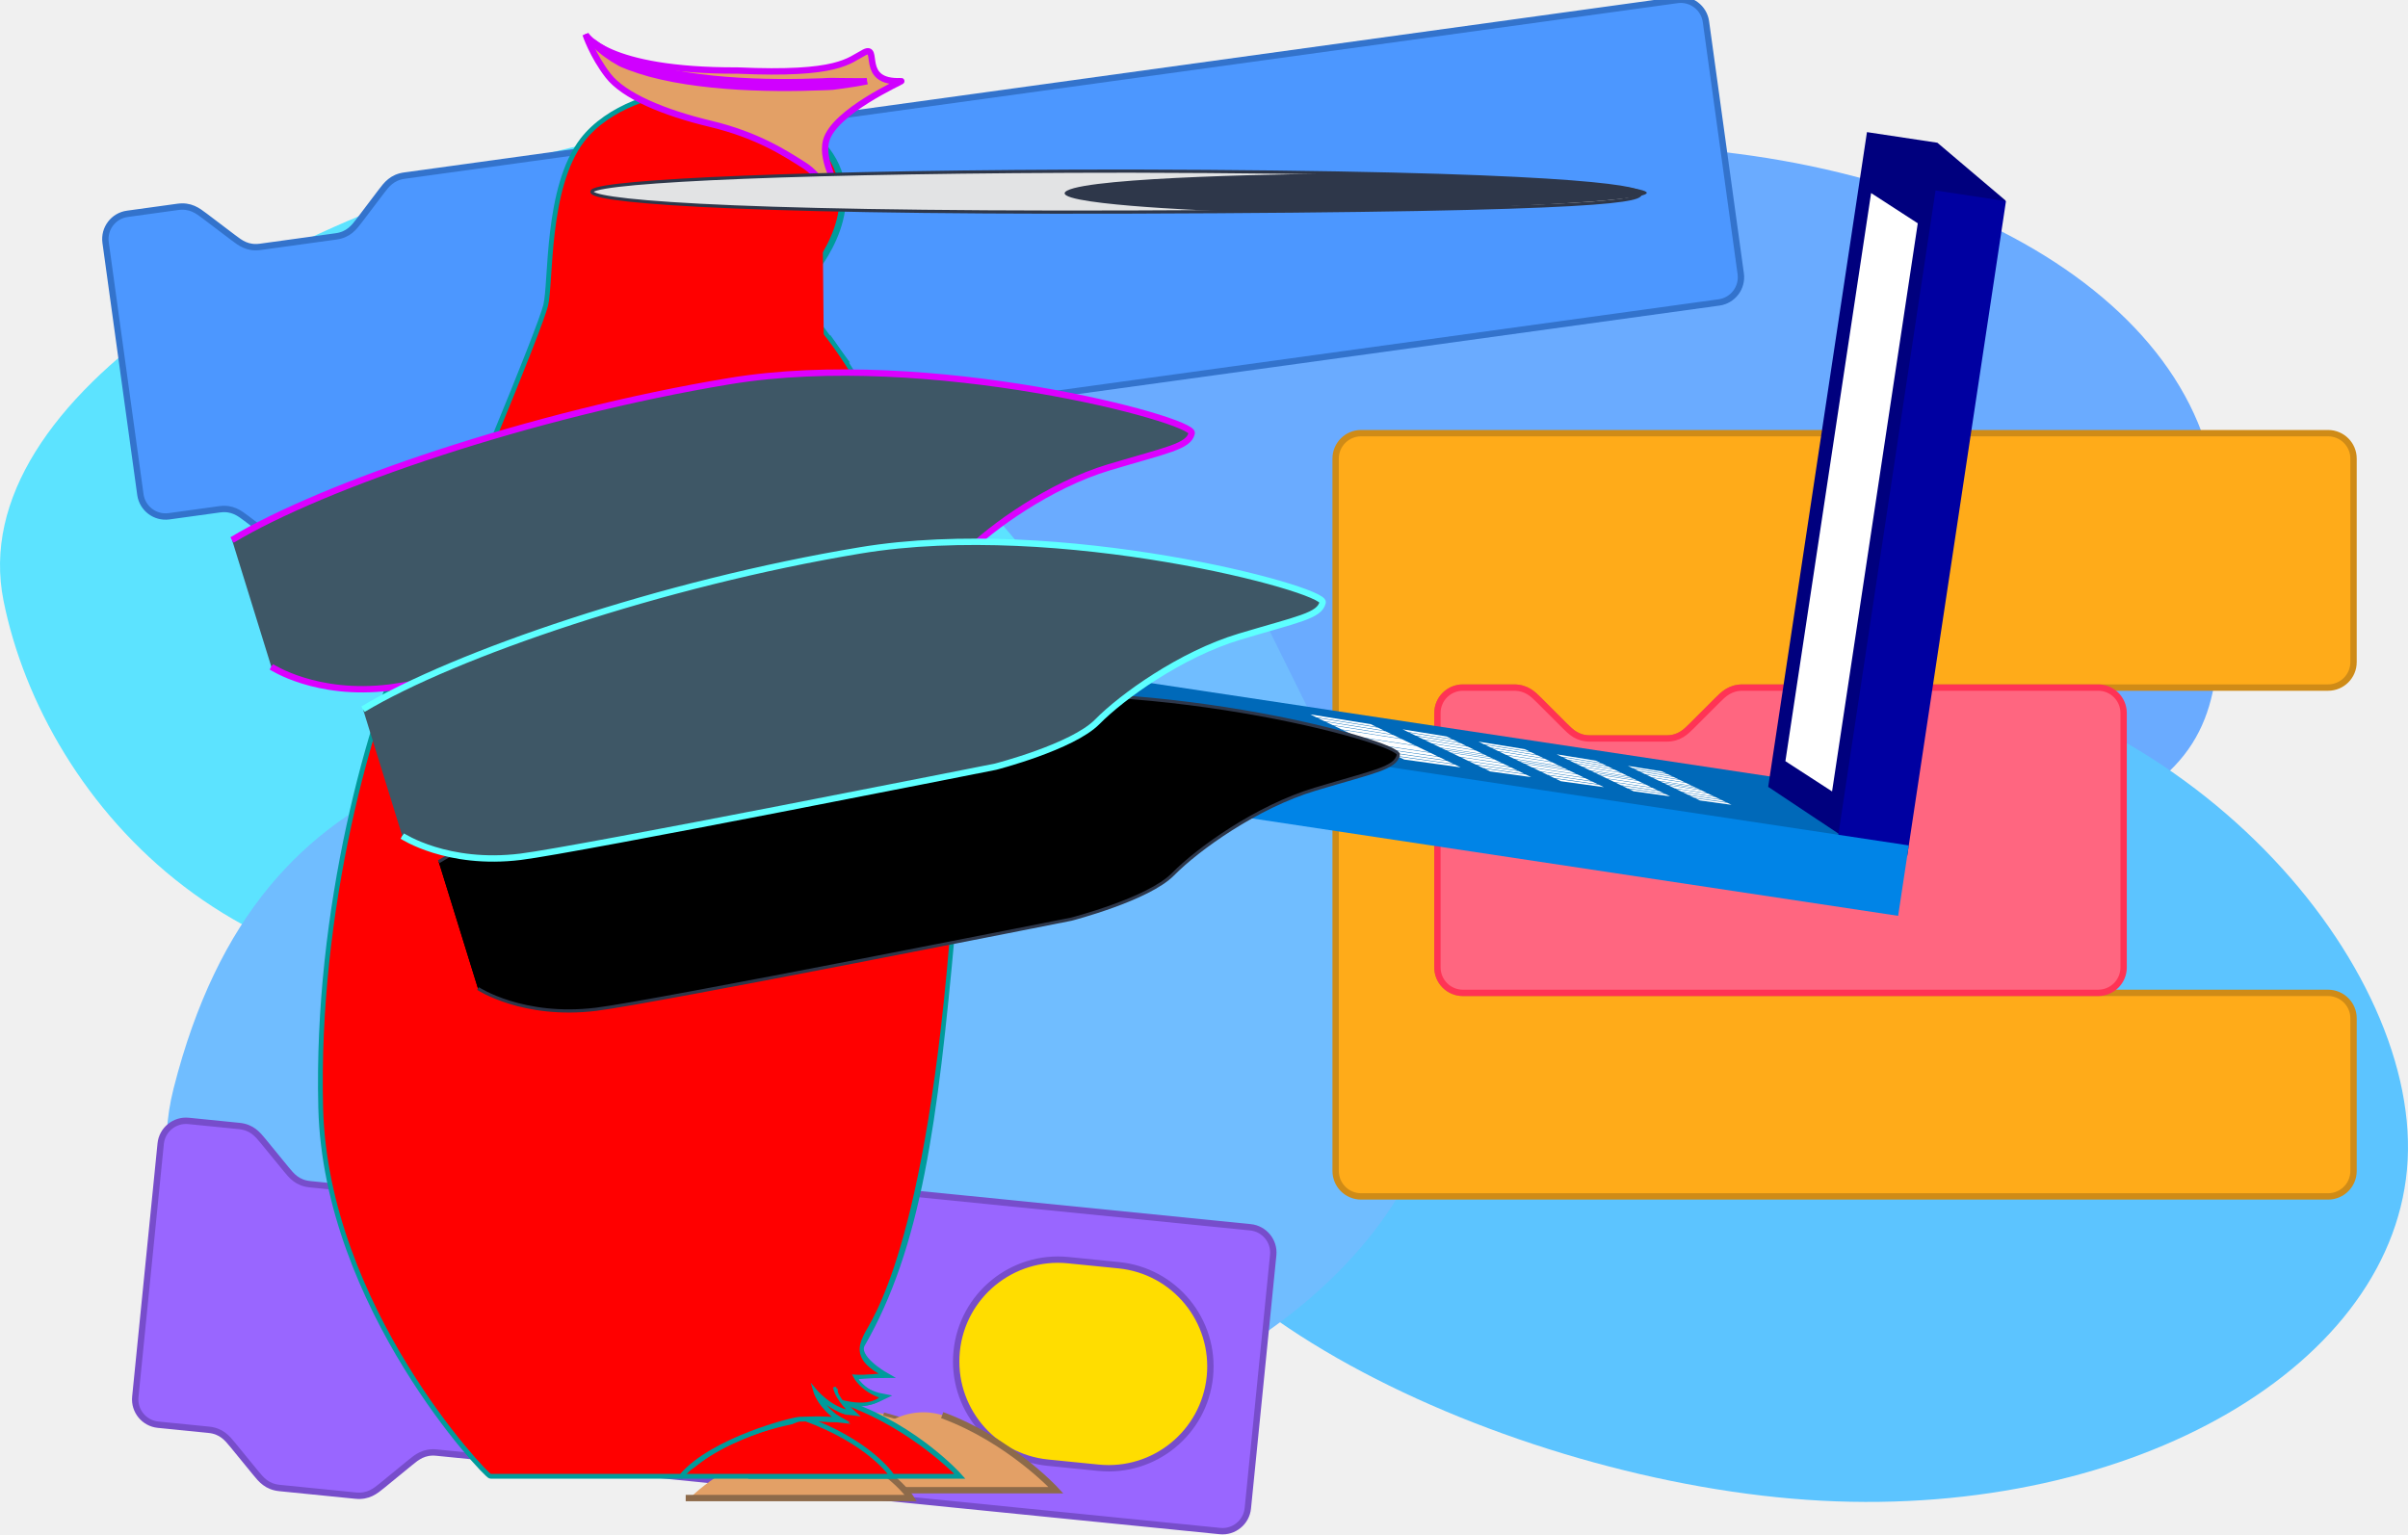
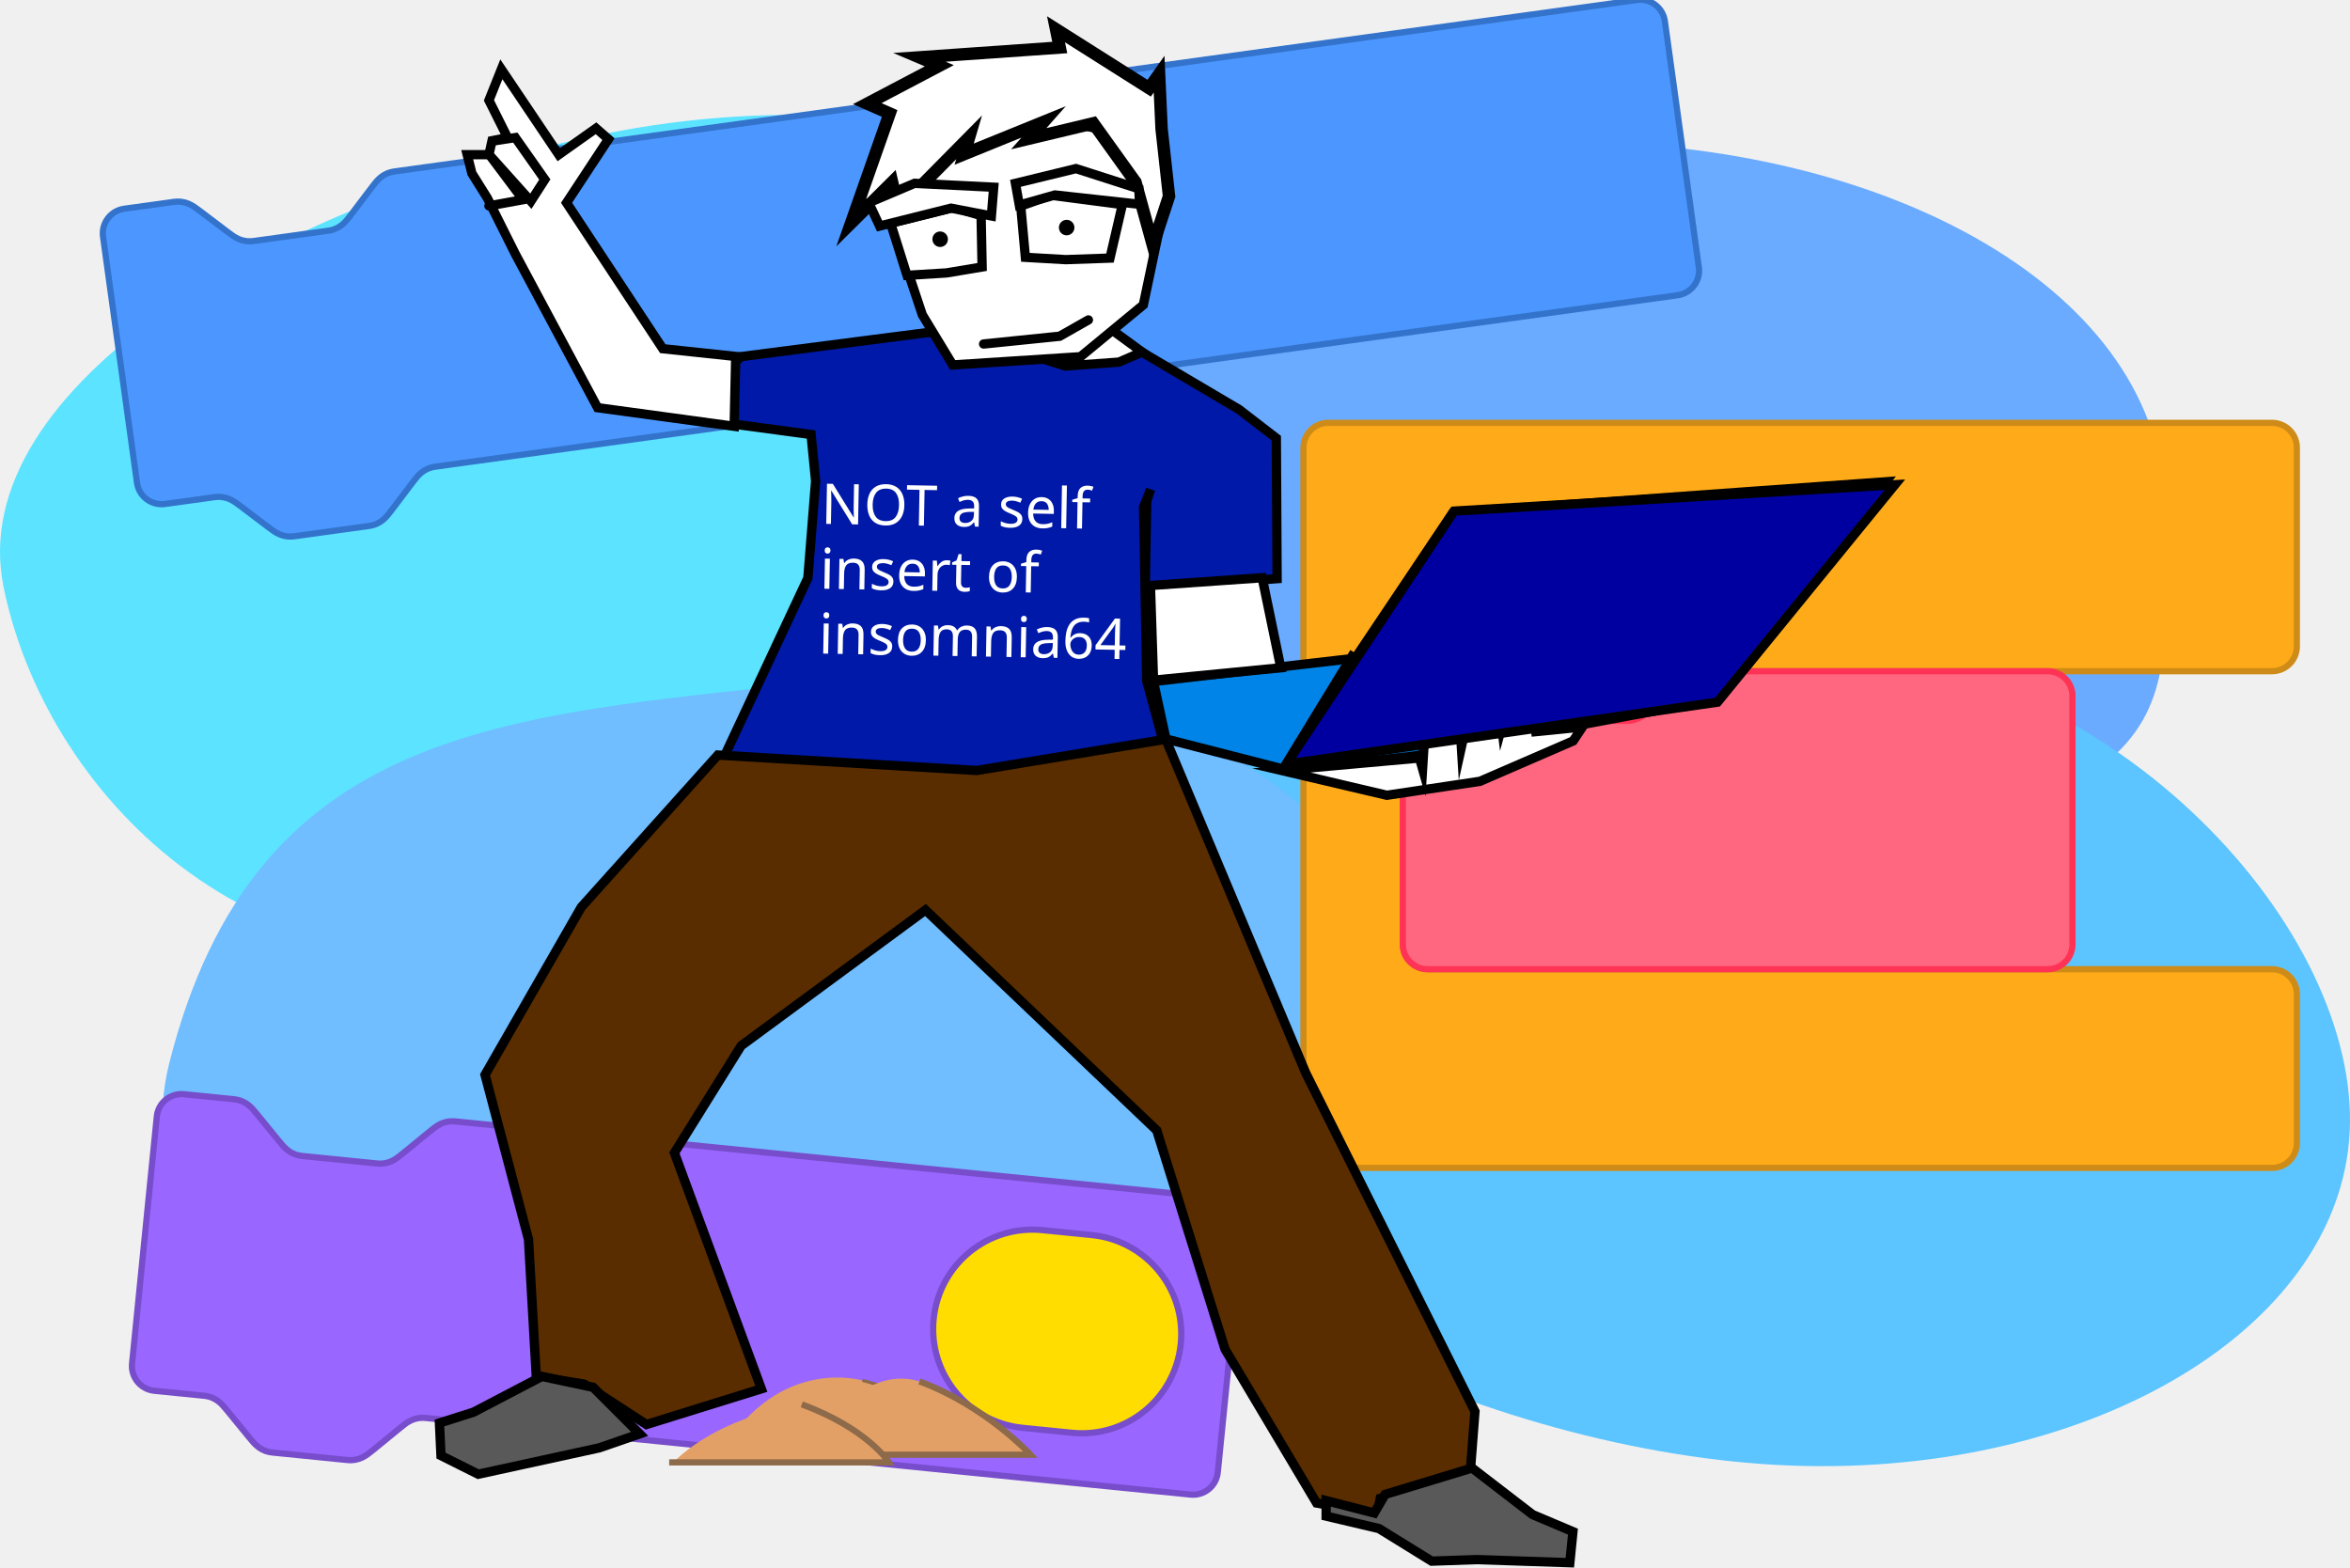
- <svg xmlns="http://www.w3.org/2000/svg" version="1.1" width="378.507" height="241.235" viewBox="0,0,378.507,241.235">
-   <g transform="translate(-50.74672,-59.65161)">
+ <svg xmlns="http://www.w3.org/2000/svg" version="1.1" width="378.507" height="252.459" viewBox="0,0,378.507,252.459">
+   <g transform="translate(-50.74673,-59.65162)">
    <g stroke-miterlimit="10">
-       <path d="M399.393,141.674c0.141,34.914 6.934,47.51 -75.788,59.939c-52.207,7.845 -140.8,-23.642 -125.774,-70.16c13.737,-42.526 51.703,-48.731 104.495,-48.945c52.793,-0.214 96.925,24.252 97.067,59.165z" fill="#6aabff" fill-rule="nonzero" stroke="none" stroke-width="0" />
-       <path d="M254.572,120.248c6.444,32.081 -59.536,81.282 -111.956,91.811c-52.421,10.529 -84.87,-25.877 -91.313,-57.958c-6.444,-32.081 44.266,-62.347 96.686,-72.876c52.421,-10.529 100.14,6.942 106.583,39.023z" fill="#5ce3ff" fill-rule="nonzero" stroke="none" stroke-width="0" />
-       <path d="M429.199,242.053c-1.701,32.171 -42.949,56.142 -92.132,53.542c-49.182,-2.6 -111.982,-32.649 -109.794,-64.79c4.144,-60.878 66.771,-69.58 115.953,-66.98c49.182,2.6 87.674,46.057 85.973,78.228z" fill="#5cc4ff" fill-rule="nonzero" stroke="none" stroke-width="0" />
-       <path d="M277.303,219.536c3.64,33.028 -33.546,63.839 -82.96,69.671c-72.057,8.504 -125.982,-20.467 -116.297,-58.484c13.772,-54.063 53.659,-55.669 103.117,-61.119c49.458,-5.45 92.501,16.905 96.141,49.933z" fill="#70bdff" fill-rule="nonzero" stroke="none" stroke-width="0" />
-       <path d="M233.199,171.584l-38.769,-45.852l39.443,-33.35l68.699,34.858z" fill="#6aabff" fill-rule="nonzero" stroke="none" stroke-width="0" />
-       <path d="M113.54,266.969l0.611,-84.29l132.543,-31.151l28.097,56.804z" fill="#70bdff" fill-rule="nonzero" stroke="none" stroke-width="0" />
-       <g fill-rule="nonzero" stroke-width="1">
-         <path d="M260.693,131.754c0,-2.209 1.791,-4 4,-4h152c2.209,0 4,1.791 4,4v32c0,2.209 -1.791,4 -4,4h-92c-2,0 -3,1 -4,2l-4,4c-1,1 -2,2 -4,2h-12c-2,0 -3,-1 -4,-2l-4,-4c-1,-1 -2,-2 -4,-2h-8c-2.209,0 -4,1.791 -4,4v40c0,2.209 1.791,4 4,4h136c2.209,0 4,1.791 4,4v24c0,2.209 -1.791,4 -4,4h-152c-2.209,0 -4,-1.791 -4,-4z" fill="#ffab19" stroke="#cf8b17" />
-         <path d="M276.693,171.754c0,-2.209 1.791,-4 4,-4h8c2,0 3,1 4,2l4,4c1,1 2,2 4,2h12c2,0 3,-1 4,-2l4,-4c1,-1 2,-2 4,-2h55.859c2.209,0 4,1.791 4,4v40c0,2.209 -1.791,4 -4,4h-99.859c-2.209,0 -4,-1.791 -4,-4z" fill="#ff6680" stroke="#ff3355" />
-         <path d="M67.345,97.78c-0.302,-2.188 1.227,-4.207 3.416,-4.509l7.925,-1.094c1.981,-0.273 3.109,0.581 4.236,1.434l4.509,3.416c1.127,0.854 2.255,1.708 4.236,1.434l11.887,-1.64c1.981,-0.273 2.835,-1.401 3.689,-2.528l3.416,-4.509c0.854,-1.127 1.708,-2.255 3.689,-2.528l200.044,-27.604c2.188,-0.302 4.207,1.227 4.509,3.416l5.468,39.625c0.302,2.188 -1.227,4.207 -3.416,4.509l-200.044,27.604c-1.981,0.273 -2.835,1.401 -3.689,2.528l-3.416,4.509c-0.854,1.127 -1.708,2.255 -3.689,2.528l-11.887,1.64c-1.981,0.273 -3.109,-0.581 -4.236,-1.434l-4.509,-3.416c-1.127,-0.854 -2.255,-1.708 -4.236,-1.434l-7.925,1.094c-2.188,0.302 -4.207,-1.227 -4.509,-3.416z" fill="#4c97ff" stroke="#3373cc" />
-         <path d="M76.004,239.466c0.22,-2.198 2.181,-3.802 4.379,-3.581l7.96,0.797c1.99,0.199 2.885,1.294 3.781,2.389l3.581,4.379c0.895,1.095 1.791,2.189 3.781,2.389l11.94,1.196c1.99,0.199 3.085,-0.696 4.179,-1.591l4.379,-3.581c1.095,-0.895 2.189,-1.791 4.179,-1.591l123.134,12.335c2.198,0.22 3.802,2.181 3.581,4.379l-3.987,39.801c-0.22,2.198 -2.181,3.802 -4.379,3.581l-123.134,-12.335c-1.99,-0.199 -3.085,0.696 -4.179,1.591l-4.379,3.581c-1.095,0.895 -2.189,1.791 -4.179,1.591l-11.94,-1.196c-1.99,-0.199 -2.885,-1.294 -3.781,-2.389l-3.581,-4.379c-0.895,-1.095 -1.791,-2.189 -3.781,-2.389l-7.96,-0.797c-2.198,-0.22 -3.802,-2.181 -3.581,-4.379z" fill="#9966ff" stroke="#774dcb" />
-         <path d="M202.719,256.18M218.64,257.775l7.96,0.797c8.793,0.881 15.206,8.723 14.326,17.515c-0.881,8.793 -8.723,15.206 -17.515,14.326l-7.96,-0.797c-8.793,-0.881 -15.206,-8.723 -14.326,-17.515c0.881,-8.793 8.723,-15.206 17.515,-14.326z" fill="#ffdd00" stroke="#774dcb" />
-       </g>
-       <g stroke-width="0.5">
-         <path d="M166.749,293.775c9.779,-16.484 23.742,-11.573 23.742,-11.573c14.607,3.909 23.79,11.573 23.79,11.573h-47.531" fill="#e3a066" fill-rule="nonzero" stroke="none" />
-         <path d="M189.642,281.968c14.607,3.908 24.638,11.806 24.638,11.806h-48.424" fill="none" fill-rule="evenodd" stroke="#8d6a4a" />
-       </g>
-       <g stroke-width="1">
-         <path d="M181.993,293.951c7.31,-16.484 17.469,-11.573 17.469,-11.573c10.64,3.909 17.276,11.573 17.276,11.573h-34.745" fill="#e3a066" fill-rule="nonzero" stroke="none" />
-         <path d="M198.844,282.144c10.64,3.908 17.894,11.806 17.894,11.806h-35.398" fill="none" fill-rule="evenodd" stroke="#8d6a4a" />
-       </g>
-       <g stroke-width="1">
-         <path d="M159.183,295.183c8.015,-7.874 20.701,-9.342 20.701,-9.342c10.64,3.909 14.044,9.342 14.044,9.342h-34.745" fill="#e3a066" fill-rule="nonzero" stroke="none" />
-         <path d="M179.885,285.841c10.64,3.909 14.044,9.342 14.044,9.342h-35.398" fill="none" fill-rule="evenodd" stroke="#8d6a4a" />
-       </g>
-       <g fill-rule="nonzero" stroke="none">
-         <path d="M207.098,174.671l1.67,-11.073l139.355,21.018l-1.67,11.073l-128.457,-12.076z" fill="#0069b9" stroke-width="0" />
-         <path d="M328.683,183.362l15.526,-102.938l11.073,1.67l10.71,9.081l-23.129,101.623z" fill="#00007e" stroke-width="0" />
-         <path d="M339.462,192.538l15.526,-102.938l11.073,1.67l-15.526,102.938z" fill="#0000a1" stroke-width="0" />
-         <path d="M217.877,183.847l1.67,-11.073l131.235,19.794l-1.67,11.073z" fill="#0084e7" stroke-width="0" />
-         <path d="M331.389,179.325l13.472,-89.322l7.336,4.756l-13.472,89.322z" fill="#ffffff" stroke-width="0" />
-         <g fill="#ffffff" stroke-width="1">
-           <path d="M301.38,181.105l-0.577,-0.277l5.992,0.912l0.552,0.265z" />
-           <path d="M298.462,179.703l6.075,0.952l0.939,0.451l-6.032,-0.931z" />
-           <path d="M321.139,185.33l-5.042,-0.718l-0.829,-0.398l5.075,0.734z" />
-           <path d="M303.311,182.033l-1.066,-0.512l5.942,0.888l1.023,0.492z" />
-           <path d="M302.103,181.452l-0.584,-0.281l5.966,0.899l0.559,0.269z" />
-           <path d="M282.561,177.568l-6.755,-1.043l-1.147,-0.551l6.803,1.065z" />
-           <path d="M305.555,183.111l-0.898,-0.431l5.857,0.847l0.86,0.413z" />
-           <path d="M304.491,182.6l-1.03,-0.495l5.899,0.867l0.988,0.475z" />
-           <path d="M299.593,180.246l6.032,0.931l1.028,0.494l-5.992,-0.912z" />
-           <path d="M284.682,178.588l-6.682,-1.007l-0.676,-0.325l6.71,1.021z" />
-           <path d="M313.997,183.603l-0.989,-0.475l5.148,0.769l0.951,0.457z" />
-           <path d="M278.82,177.974l-0.679,-0.327l6.681,1.007l0.652,0.313z" />
-           <path d="M312.867,183.06l-0.54,-0.259l5.169,0.779l0.518,0.249z" />
-           <path d="M314.73,182.25l0.869,0.417l-5.227,-0.807l-0.905,-0.435z" />
-           <path d="M297.232,179.112l-0.829,-0.399l6.148,0.987l0.793,0.381z" />
-           <path d="M315.101,184.134l-0.954,-0.458l5.111,0.751l0.918,0.441z" />
-           <path d="M277.183,177.188l-1.228,-0.59l6.755,1.043l1.183,0.568z" />
-           <path d="M313.782,181.795l0.783,0.377l-5.263,-0.824l-0.816,-0.392z" />
-           <path d="M291.588,180.31l-1.151,-0.553l6.986,1.044l1.1,0.529z" />
-           <path d="M292.852,180.917l-1.113,-0.535l6.935,1.019l1.064,0.511z" />
-           <path d="M321.323,185.419l0.717,0.345l-5.011,-0.703l-0.748,-0.359z" />
-           <path d="M293.991,181.464l-0.973,-0.468l6.886,0.996l0.928,0.446z" />
-           <path d="M280.127,176.399l-6.844,-1.086l-0.97,-0.466l6.885,1.105z" />
-           <path d="M308.304,180.868l-0.764,-0.367l5.327,0.855l0.733,0.352z" />
-           <path d="M285.087,177.185l-0.901,-0.433l7.228,1.16l0.858,0.413z" />
-           <path d="M311.559,184.029l0.777,0.373l-5.784,-0.812l-0.812,-0.39z" />
-           <path d="M297.415,179.199l6.112,0.969l0.846,0.407l-6.075,-0.951z" />
-           <path d="M281.297,176.961l-6.803,-1.065l-1.029,-0.495l6.844,1.086z" />
-           <path d="M290.296,179.689l-0.632,-0.304l7.014,1.057l0.603,0.29z" />
-           <path d="M285.269,177.273l7.186,1.14l0.914,0.439l-7.142,-1.119z" />
-           <path d="M289.524,179.318l-0.627,-0.301l7.044,1.072l0.597,0.287z" />
-           <path d="M287.456,178.324l-1.066,-0.512l7.142,1.118l1.016,0.488z" />
-           <path d="M287.606,178.396l7.092,1.095l1.102,0.529l-7.044,-1.072z" />
-           <path d="M312.188,182.734l-0.531,-0.255l5.191,0.79l0.509,0.245z" />
-           <path d="M272.11,174.75l-0.895,-0.43l6.921,1.122l0.859,0.413z" />
-           <path d="M270.916,175.771l-9.283,-1.433l-1.247,-0.599l9.348,1.464z" />
-           <path d="M302.063,183.03l0.793,0.381l-6.761,-0.935l-0.832,-0.4z" />
-           <path d="M286.8,179.606l-6.606,-0.971l-1.233,-0.593l6.654,0.994z" />
-           <path d="M279.404,179.85l0.923,0.443l-8.85,-1.225l-0.974,-0.468z" />
-           <path d="M263.983,175.467l-2.142,-1.029l-0.059,-0.028l9.283,1.433l2.099,1.009z" />
-           <path d="M283.984,176.655l-0.832,-0.4l7.266,1.178l0.794,0.382z" />
-           <path d="M290.569,181.417l0.859,0.413l-6.44,-0.891l-0.896,-0.43z" />
-           <path d="M307.338,180.403l-0.709,-0.341l5.355,0.868l0.681,0.327z" />
-           <path d="M266.334,176.598l-2.212,-1.063l9.181,1.384l2.108,1.013z" />
-           <path d="M296.201,178.616l-0.768,-0.369l6.181,1.002l0.735,0.353z" />
-           <path d="M270.298,178.503l-1.035,-0.497l8.955,1.275l0.98,0.471z" />
-           <path d="M312.54,184.5l0.733,0.352l-5.75,-0.796l-0.766,-0.368z" />
-           <path d="M317.234,185.159l5.011,0.703l0.677,0.325l-4.982,-0.689z" />
-           <path d="M288.098,180.23l-6.559,-0.948l-1.194,-0.574l6.606,0.971z" />
-           <path d="M289.453,180.88l0.912,0.438l-6.477,-0.909l-0.952,-0.457z" />
-           <path d="M269.57,175.124l-9.348,-1.464l-1.117,-0.537l9.406,1.492z" />
-           <path d="M278.034,179.192l-8.955,-1.275l-1.135,-0.545l9.014,1.303z" />
-           <path d="M301.017,182.527l0.841,0.404l-6.8,-0.954l-0.883,-0.424z" />
-           <path d="M310.521,181.933l5.227,0.807l0.059,0.028l0.9,0.433l-5.191,-0.79z" />
-           <path d="M276.791,178.595l-9.014,-1.303l-1.293,-0.621l9.078,1.334z" />
-           <path d="M289.268,180.792l-6.517,-0.928l-1.046,-0.503l6.559,0.948z" />
-           <path d="M267.126,173.95l-9.461,-1.518l-0.971,-0.467l9.511,1.542z" />
-           <path d="M268.328,174.527l-9.406,-1.492l-1.055,-0.507l9.461,1.518z" />
-           <path d="M245.554,172.69l-2.405,-1.156l13.627,2.103c0.02,0.01 0.039,0.019 0.059,0.028c0.828,0.398 1.562,0.751 2.202,1.057z" />
-           <path d="M243.326,173.216l-8.716,-1.281l-5.221,-2.506l-0.059,-0.028l8.924,1.377z" />
-           <path d="M261.477,175.884l-13.364,-1.964l-2.419,-1.163l13.483,2.032c1.062,0.509 1.838,0.878 2.3,1.094z" />
+       <g stroke-linecap="butt">
+         <path d="M399.393,141.674c0.141,34.914 6.934,47.51 -75.788,59.939c-52.207,7.845 -140.8,-23.642 -125.774,-70.16c13.737,-42.526 51.703,-48.731 104.495,-48.945c52.793,-0.214 96.925,24.252 97.067,59.165z" fill="#6aabff" fill-rule="nonzero" stroke="none" stroke-width="0" />
+         <path d="M254.572,120.248c6.444,32.081 -59.536,81.282 -111.956,91.811c-52.421,10.529 -84.87,-25.877 -91.313,-57.958c-6.444,-32.081 44.266,-62.347 96.686,-72.876c52.421,-10.529 100.14,6.942 106.583,39.023z" fill="#5ce3ff" fill-rule="nonzero" stroke="none" stroke-width="0" />
+         <path d="M429.199,242.053c-1.701,32.171 -42.949,56.142 -92.132,53.542c-49.182,-2.6 -111.982,-32.649 -109.794,-64.79c4.144,-60.878 66.771,-69.58 115.953,-66.98c49.182,2.6 87.674,46.057 85.973,78.228z" fill="#5cc4ff" fill-rule="nonzero" stroke="none" stroke-width="0" />
+         <path d="M277.303,219.536c3.64,33.028 -33.546,63.839 -82.96,69.671c-72.057,8.504 -125.982,-20.467 -116.297,-58.484c13.772,-54.063 53.659,-55.669 103.117,-61.119c49.458,-5.45 92.501,16.905 96.141,49.933z" fill="#70bdff" fill-rule="nonzero" stroke="none" stroke-width="0" />
+         <path d="M233.199,171.584l-38.769,-45.852l39.443,-33.35l68.699,34.858z" fill="#6aabff" fill-rule="nonzero" stroke="none" stroke-width="0" />
+         <g fill-rule="nonzero" stroke-width="1">
+           <path d="M260.693,131.754c0,-2.209 1.791,-4 4,-4h152c2.209,0 4,1.791 4,4v32c0,2.209 -1.791,4 -4,4h-92c-2,0 -3,1 -4,2l-4,4c-1,1 -2,2 -4,2h-12c-2,0 -3,-1 -4,-2l-4,-4c-1,-1 -2,-2 -4,-2h-8c-2.209,0 -4,1.791 -4,4v40c0,2.209 1.791,4 4,4h136c2.209,0 4,1.791 4,4v24c0,2.209 -1.791,4 -4,4h-152c-2.209,0 -4,-1.791 -4,-4z" fill="#ffab19" stroke="#cf8b17" />
+           <path d="M276.693,171.754c0,-2.209 1.791,-4 4,-4h8c2,0 3,1 4,2l4,4c1,1 2,2 4,2h12c2,0 3,-1 4,-2l4,-4c1,-1 2,-2 4,-2h55.859c2.209,0 4,1.791 4,4v40c0,2.209 -1.791,4 -4,4h-99.859c-2.209,0 -4,-1.791 -4,-4z" fill="#ff6680" stroke="#ff3355" />
+           <path d="M67.345,97.78c-0.302,-2.188 1.227,-4.207 3.416,-4.509l7.925,-1.094c1.981,-0.273 3.109,0.581 4.236,1.434l4.509,3.416c1.127,0.854 2.255,1.708 4.236,1.434l11.887,-1.64c1.981,-0.273 2.835,-1.401 3.689,-2.528l3.416,-4.509c0.854,-1.127 1.708,-2.255 3.689,-2.528l200.044,-27.604c2.188,-0.302 4.207,1.227 4.509,3.416l5.468,39.625c0.302,2.188 -1.227,4.207 -3.416,4.509l-200.044,27.604c-1.981,0.273 -2.835,1.401 -3.689,2.528l-3.416,4.509c-0.854,1.127 -1.708,2.255 -3.689,2.528l-11.887,1.64c-1.981,0.273 -3.109,-0.581 -4.236,-1.434l-4.509,-3.416c-1.127,-0.854 -2.255,-1.708 -4.236,-1.434l-7.925,1.094c-2.188,0.302 -4.207,-1.227 -4.509,-3.416z" fill="#4c97ff" stroke="#3373cc" />
+           <path d="M76.004,239.466c0.22,-2.198 2.181,-3.802 4.379,-3.581l7.96,0.797c1.99,0.199 2.885,1.294 3.781,2.389l3.581,4.379c0.895,1.095 1.791,2.189 3.781,2.389l11.94,1.196c1.99,0.199 3.085,-0.696 4.179,-1.591l4.379,-3.581c1.095,-0.895 2.189,-1.791 4.179,-1.591l123.134,12.335c2.198,0.22 3.802,2.181 3.581,4.379l-3.987,39.801c-0.22,2.198 -2.181,3.802 -4.379,3.581l-123.134,-12.335c-1.99,-0.199 -3.085,0.696 -4.179,1.591l-4.379,3.581c-1.095,0.895 -2.189,1.791 -4.179,1.591l-11.94,-1.196c-1.99,-0.199 -2.885,-1.294 -3.781,-2.389l-3.581,-4.379c-0.895,-1.095 -1.791,-2.189 -3.781,-2.389l-7.96,-0.797c-2.198,-0.22 -3.802,-2.181 -3.581,-4.379z" fill="#9966ff" stroke="#774dcb" />
+           <path d="M202.719,256.18M218.64,257.774l7.96,0.797c8.793,0.881 15.206,8.723 14.326,17.515c-0.881,8.793 -8.723,15.206 -17.515,14.326l-7.96,-0.797c-8.793,-0.881 -15.206,-8.723 -14.326,-17.515c0.881,-8.793 8.723,-15.206 17.515,-14.326z" fill="#ffdd00" stroke="#774dcb" />
+         </g>
+         <g stroke-width="0.5">
+           <path d="M166.749,293.775c9.779,-16.484 23.742,-11.573 23.742,-11.573c14.607,3.909 23.79,11.573 23.79,11.573h-47.531" fill="#e3a066" fill-rule="nonzero" stroke="none" />
+           <path d="M189.642,281.968c14.607,3.908 24.638,11.806 24.638,11.806h-48.424" fill="none" fill-rule="evenodd" stroke="#8d6a4a" />
+         </g>
+         <g stroke-width="1">
+           <path d="M181.993,293.951c7.31,-16.484 17.469,-11.573 17.469,-11.573c10.64,3.909 17.276,11.573 17.276,11.573h-34.745" fill="#e3a066" fill-rule="nonzero" stroke="none" />
+           <path d="M198.844,282.144c10.64,3.908 17.894,11.806 17.894,11.806h-35.398" fill="none" fill-rule="evenodd" stroke="#8d6a4a" />
+         </g>
+         <g stroke-width="1">
+           <path d="M159.183,295.183c8.015,-7.874 20.701,-9.342 20.701,-9.342c10.64,3.909 14.044,9.342 14.044,9.342h-34.745" fill="#e3a066" fill-rule="nonzero" stroke="none" />
+           <path d="M179.885,285.841c10.64,3.909 14.044,9.342 14.044,9.342h-35.398" fill="none" fill-rule="evenodd" stroke="#8d6a4a" />
        </g>
      </g>
-       <g fill="#ff0000" stroke="#009b9b">
-         <path d="M168.366,291.631c6.369,-15.649 16.183,-10.987 16.183,-10.987c10.236,3.711 16.802,10.987 16.802,10.987h-32.985" fill-rule="nonzero" stroke-width="1" />
-         <path d="M183.954,280.422c10.236,3.71 17.397,11.208 17.397,11.208h-33.605" fill-rule="evenodd" stroke-width="0.5" />
-         <path d="M157.784,291.631c7.336,-7.475 19.329,-8.869 19.329,-8.869c10.236,3.711 13.656,8.869 13.656,8.869h-32.985" fill-rule="nonzero" stroke-width="1" />
-         <path d="M177.113,282.762c10.236,3.711 13.656,8.869 13.656,8.869h-33.605" fill-rule="evenodd" stroke-width="0.5" />
-         <path d="M179.914,82.323c8.178,9.045 -1.338,20.034 -1.338,20.034c0,0 -3.343,6.652 0.917,8.564c0.058,31.828 -1.487,97.871 -1.487,98.981c0,1.594 3.569,66.58 3.915,67.826c0.575,2.066 2.628,3.937 2.628,3.937c-3.221,-0.399 -5.799,-3.539 -5.799,-3.539c0.793,2.79 3.619,4.635 3.619,4.635c-2.429,-0.293 -4.858,-0.108 -5.949,-0.1c-0.991,0.004 -13.679,3.188 -18.635,8.97h-29.937c-0.595,0 -25.773,-26.512 -26.566,-57.808c-0.793,-31.297 7.763,-61.448 14.274,-75.431c7.56,-16.237 20.197,-47.046 21.089,-50.71c0.892,-3.662 0.033,-18.557 5.759,-25.958c3.978,-5.143 11.762,-7.624 16.918,-7.624c5.154,0 16.052,3.199 20.593,8.223" fill-rule="nonzero" stroke-width="1" />
-         <path d="M180.876,112.649c0,0 4.985,6.764 8.778,14.825c8.327,18.438 13.68,45.799 10.715,78.543c-2.734,30.201 -5.312,49.583 -14.138,64.955c-1.21,2.107 3.472,4.812 3.472,4.812c-1.983,0 -4.614,0.243 -4.614,0.243c0.197,2.492 4.317,3.245 4.317,3.245c-5.7,2.791 -7.386,-1.167 -7.386,-1.167c0.942,2.318 2.271,3.519 2.271,3.519c-1.587,0.099 -5.542,-3.496 -5.542,-3.496c0,2.691 3.619,4.634 3.619,4.634c-23.568,0.153 -34.695,-28.606 -32.911,-36.778c1.784,-8.172 18.24,-87.312 19.299,-104.853c1.058,-17.542 12.12,-28.48 12.12,-28.48" fill-rule="nonzero" stroke-width="1" />
-         <path d="M169.159,136.16c0.794,-22.141 10.334,-25.239 10.334,-25.239l3.952,5.337c-7.505,0.972 -14.294,20.171 -14.285,19.902" fill-rule="nonzero" stroke-width="1" />
-         <path d="M177.511,105.247c0,0 -1.071,2.346 0.297,3.788c1.702,1.794 27.639,28.437 22.8,93.889c-3.966,53.622 -12.86,64.51 -13.862,66.715c-0.667,1.467 -1.825,3.751 2.957,6.143c0,0 -2.951,0.368 -4.614,0.244c0,0 1.121,2.247 4.317,3.245c0,0 -1.585,2.159 -6.938,0.565" fill-rule="evenodd" stroke-width="0.5" />
-         <path d="M181.922,277.728c0.446,2.097 2.627,3.937 2.627,3.937c-3.221,-0.399 -5.799,-3.539 -5.799,-3.539c0.793,2.79 3.619,4.635 3.619,4.635c-2.429,-0.293 -4.858,-0.108 -5.948,-0.1c-0.991,0.004 -13.68,3.188 -18.636,8.97h-29.936c-0.595,0 -25.774,-26.512 -26.567,-57.808c-0.792,-31.297 7.764,-61.448 14.274,-75.431c7.561,-16.237 20.197,-47.046 21.089,-50.71c0.892,-3.662 0.035,-18.557 5.759,-25.958c3.979,-5.143 11.763,-7.624 16.918,-7.624c5.155,0 16.232,3.04 20.595,8.223" fill-rule="evenodd" stroke-width="0.5" />
-       </g>
-       <g stroke="#d000ff">
-         <path d="M192.418,72.411c0.235,-0.011 -10.586,4.775 -11.813,9.37c-0.938,3.514 2.528,7.831 1.398,8.697c-0.753,0.578 -1.963,-3.004 -4.836,-4.825c-3.075,-1.949 -7.38,-4.771 -14.753,-6.536c-7.374,-1.766 -13.618,-4.399 -16.074,-7.566c-2.457,-3.168 -3.553,-6.503 -3.553,-6.503c0,0 2.951,5.769 23.874,5.692c15.989,0.724 17.431,-1.565 19.945,-2.849c2.514,-1.282 -0.942,4.84 5.811,4.519" fill="#e3a066" fill-rule="nonzero" stroke-width="1" />
-         <path d="M187.04,72.415c0,0 -0.684,0.167 -1.89,0.36c-0.605,0.089 -1.34,0.197 -2.182,0.322c-0.423,0.056 -0.873,0.116 -1.346,0.18c-0.475,0.056 -0.978,0.036 -1.499,0.07c-4.181,0.162 -9.768,0.217 -15.34,-0.23c-2.786,-0.221 -5.565,-0.562 -8.147,-1.049c-1.292,-0.243 -2.531,-0.535 -3.699,-0.839c-1.165,-0.326 -2.255,-0.678 -3.247,-1.05c-0.485,-0.215 -0.976,-0.359 -1.404,-0.59c-0.418,-0.245 -0.817,-0.478 -1.19,-0.696c-0.721,-0.486 -1.342,-0.905 -1.806,-1.32c-0.491,-0.375 -0.807,-0.75 -1.036,-0.984c-0.226,-0.238 -0.347,-0.364 -0.347,-0.364c0,0 0.142,0.103 0.408,0.295c0.265,0.193 0.64,0.484 1.17,0.779c0.505,0.33 1.171,0.643 1.924,0.997c0.777,0.315 1.656,0.637 2.6,1.044c0.962,0.361 2.023,0.704 3.162,1.022c1.145,0.298 2.36,0.584 3.631,0.824c2.543,0.48 5.292,0.817 8.051,1.036c5.523,0.444 11.08,0.39 15.235,0.228c1.037,-0.082 1.992,-0.063 2.841,-0.035c0.848,0.008 1.587,0.013 2.196,0.018c0.609,0 1.089,-0 1.416,-0.001c0.322,-0 0.5,-0.016 0.5,-0.016" fill="#8d6a4a" fill-rule="nonzero" stroke-width="1" />
-         <path d="M192.418,72.411c0.235,-0.011 -10.586,4.775 -11.813,9.37c-0.938,3.514 2.528,7.831 1.398,8.697c-0.753,0.578 -1.963,-3.004 -4.836,-4.825c-3.075,-1.949 -7.38,-4.771 -14.753,-6.536c-7.374,-1.766 -13.618,-4.399 -16.074,-7.566c-2.457,-3.168 -3.553,-6.503 -3.553,-6.503c0,0 2.951,5.769 23.874,5.692c15.989,0.724 17.431,-1.565 19.945,-2.849c2.514,-1.282 -0.942,4.84 5.811,4.519z" fill="none" fill-rule="evenodd" stroke-width="0.5" />
-       </g>
-       <g>
-         <path d="M143.791,89.558c1.67,-1.576 33.695,-3.097 84.545,-3.105c67.741,0.164 79.787,2.484 80.156,3.418c0.446,1.131 -2.978,2.778 -80.204,3.017c-65.96,0.204 -85.994,-1.914 -84.497,-3.33" fill="#e2e3e4" fill-rule="nonzero" stroke="none" stroke-width="1" />
-         <path d="M241.687,92.799c0,0 -27.186,-1.038 -23.191,-3.183c4.006,-2.139 35.389,-2.705 47.382,-2.667c11.986,0.037 22.041,0.711 22.041,0.711c0,0 26.443,1.247 20.916,2.724c-5.527,1.477 -37.14,2.225 -37.14,2.225c0,0 -25.641,0.327 -30.007,0.191" fill="#2e374a" fill-rule="nonzero" stroke="none" stroke-width="1" />
-         <path d="M143.858,89.659c1.67,-1.576 33.695,-3.097 84.545,-3.105c67.741,0.164 79.788,2.484 80.156,3.418c0.446,1.131 -2.978,2.778 -80.204,3.017c-65.96,0.204 -85.994,-1.914 -84.497,-3.33z" fill="none" fill-rule="evenodd" stroke="#2e374a" stroke-width="0.5" />
-       </g>
-       <g fill="#000000">
-         <path d="M119.705,195.129c14.288,-8.593 47.035,-19.811 78.186,-24.976c31.151,-5.165 73.137,6.062 72.66,8.177c-0.477,2.115 -3.794,2.615 -13.037,5.386c-9.244,2.77 -18.515,9.45 -22.395,13.394c-3.88,3.945 -15.979,7.055 -15.979,7.055c0,0 -65.708,13.064 -74.669,14.165c-11.541,1.419 -18.588,-3.26 -18.588,-3.26" fill-rule="nonzero" stroke="none" stroke-width="1" />
-         <path d="M119.705,195.129c14.288,-8.593 47.035,-19.811 78.186,-24.976c31.151,-5.165 73.137,6.062 72.66,8.177c-0.477,2.115 -3.794,2.615 -13.037,5.386c-9.244,2.77 -18.515,9.45 -22.395,13.394c-3.88,3.945 -15.979,7.055 -15.979,7.055c0,0 -65.708,13.064 -74.669,14.165c-11.541,1.419 -18.588,-3.26 -18.588,-3.26" fill-rule="evenodd" stroke="#2e374a" stroke-width="0.5" />
-       </g>
-       <g stroke="#dc00ff">
-         <path d="M87.223,144.549c14.288,-8.593 47.035,-19.811 78.186,-24.976c31.151,-5.165 73.137,6.062 72.66,8.177c-0.477,2.115 -3.794,2.615 -13.037,5.386c-9.244,2.77 -18.515,9.45 -22.395,13.394c-3.88,3.945 -15.979,7.055 -15.979,7.055c0,0 -65.708,13.064 -74.669,14.165c-11.541,1.419 -18.588,-3.26 -18.588,-3.26" fill="#3e5766" fill-rule="nonzero" stroke-width="1" />
-         <path d="M87.223,144.549c14.288,-8.593 47.035,-19.811 78.186,-24.976c31.151,-5.165 73.137,6.062 72.66,8.177c-0.477,2.115 -3.794,2.615 -13.037,5.386c-9.244,2.77 -18.515,9.45 -22.395,13.394c-3.88,3.945 -15.979,7.055 -15.979,7.055c0,0 -65.708,13.064 -74.669,14.165c-11.541,1.419 -18.588,-3.26 -18.588,-3.26" fill="none" fill-rule="evenodd" stroke-width="0.5" />
-       </g>
-       <g stroke="#5effff">
-         <path d="M107.807,171.155c14.288,-8.593 47.035,-19.811 78.186,-24.976c31.151,-5.165 73.137,6.062 72.66,8.177c-0.477,2.115 -3.794,2.615 -13.037,5.386c-9.244,2.77 -18.515,9.45 -22.395,13.394c-3.88,3.945 -15.979,7.055 -15.979,7.055c0,0 -65.708,13.064 -74.669,14.165c-11.541,1.419 -18.588,-3.26 -18.588,-3.26" fill="#3e5766" fill-rule="nonzero" stroke-width="1" />
-         <path d="M107.807,171.155c14.288,-8.593 47.035,-19.811 78.186,-24.976c31.151,-5.165 73.137,6.062 72.66,8.177c-0.477,2.115 -3.794,2.615 -13.037,5.386c-9.244,2.77 -18.515,9.45 -22.395,13.394c-3.88,3.945 -15.979,7.055 -15.979,7.055c0,0 -65.708,13.064 -74.669,14.165c-11.541,1.419 -18.588,-3.26 -18.588,-3.26" fill="none" fill-rule="evenodd" stroke-width="0.5" />
-       </g>
+       <path d="M181.382,129.632l-13,-1.75l-1.25,-7.75l2.944,-3.041l30,-3.875l28.853,-0.243l21.391,12.625l6,4.625l0.125,22.625l-21.25,1.625l0.25,-14.125l0.625,-1.875l-1.125,2.875l0.5,27.973l3,11l-27.625,3.75l-37.453,-0.948l-6.375,-0.75l13.875,-29.625l1.25,-15.625z" fill="#0019a8" fill-rule="nonzero" stroke="#000000" stroke-width="1.5" stroke-linecap="round" />
+       <path d="M229.584,112.599l5.125,3.75l-3.75,1.625l-8.625,0.625l-3.042,-0.961l6,-7.125z" fill="#ffffff" fill-rule="nonzero" stroke="#000000" stroke-width="1.5" stroke-linecap="round" />
+       <path d="M195.701,99.555l0.8,-16.2l19.2,-5.6l21.6,4.8l0.8,11l-3.2,15.2l-10.125,8.35l-20.575,1.325l-4.9,-8.075z" fill="#ffffff" fill-rule="nonzero" stroke="#000000" stroke-width="1.5" stroke-linecap="round" />
+       <path d="M226.839,79.509l-10.4,2.486l2.4,-2.712l-12.8,5.197l0.8,-2.712l-11.4,11.525l-1,-4.294l-6.6,6.553l6.2,-17.626l-3.6,-1.582l11.6,-6.101l-3.2,-1.356l22.6,-1.582l-0.6,-2.938l15,9.491l1.6,-2.26l0.4,8.813l1.2,10.847l-2.6,7.909l-2.8,-10.169z" fill="#ffffff" fill-rule="nonzero" stroke="#000000" stroke-width="2" stroke-linecap="round" />
+       <path d="M215.902,101.094l-0.75,-8.25l4.875,-1.75l11.5,1.5l-2,8.625l-7.125,0.25z" fill="#ffffff" fill-rule="nonzero" stroke="#000000" stroke-width="1.5" stroke-linecap="round" />
+       <path d="M203.194,103.608l-6.356,0.391l-2.644,-8.402l10.068,-2.525l4.508,1.303l0.163,8.276z" fill="#ffffff" fill-rule="nonzero" stroke="#000000" stroke-width="1.5" stroke-linecap="round" />
+       <path d="M203.925,93.18l-11.5,2.875l-1.75,-3.75l7.375,-3.125l12.75,0.625l-0.375,4.625z" fill="#ffffff" fill-rule="nonzero" stroke="#000000" stroke-width="1.5" stroke-linecap="round" />
+       <path d="M214.925,92.68l-0.625,-3.5l9.75,-2.375l10.125,3.25l0.125,2.5l-13.625,-1.5z" fill="#ffffff" fill-rule="nonzero" stroke="#000000" stroke-width="1.5" stroke-linecap="round" />
+       <path d="M200.925,98.18c0,-0.69 0.56,-1.25 1.25,-1.25c0.69,0 1.25,0.56 1.25,1.25c0,0.69 -0.56,1.25 -1.25,1.25c-0.69,0 -1.25,-0.56 -1.25,-1.25z" fill="#000000" fill-rule="nonzero" stroke="none" stroke-width="0.5" stroke-linecap="butt" />
+       <path d="M221.3,96.305c0,-0.69 0.56,-1.25 1.25,-1.25c0.69,0 1.25,0.56 1.25,1.25c0,0.69 -0.56,1.25 -1.25,1.25c-0.69,0 -1.25,-0.56 -1.25,-1.25z" fill="#000000" fill-rule="nonzero" stroke="none" stroke-width="0.5" stroke-linecap="butt" />
+       <path d="M226.05,111.18l-4.625,2.625l-12.25,1.25" fill="none" fill-rule="nonzero" stroke="#000000" stroke-width="1.5" stroke-linecap="round" />
+       <text transform="translate(182.9502,144.0082) rotate(1.05023) scale(0.22642,0.22642)" font-size="40" xml:space="preserve" fill="#ffffff" fill-rule="nonzero" stroke="#000000" stroke-width="0" stroke-linecap="butt" font-family="Sans Serif" font-weight="normal" text-anchor="start">
+         <tspan x="0" dy="0">NOT a self </tspan>
+         <tspan x="0" dy="46.15px">insert of </tspan>
+         <tspan x="0" dy="46.15px">insomnia64</tspan>
+       </text>
+       <path d="M284.744,142.244l69.75,-5l-27,35l-48.964,9.172l-20.5,2.25l-19.5,-5l-2,-9.25l32.5,-3.75z" fill="#0084e7" fill-rule="nonzero" stroke="#000000" stroke-width="1.5" stroke-linecap="round" />
+       <path d="M279.876,183.486l0.25,-4l2.5,-2.5l3.25,-1l0.25,4l1.5,-6.75l4.5,-0.5l0.5,4l1.5,-5.5l3.5,0.25l0.5,6l7.5,-0.75l-1.5,2.25l-15,6.5l-15,2.25l-17,-4l22.25,-2z" fill="#ffffff" fill-rule="nonzero" stroke="#000000" stroke-width="1.5" stroke-linecap="round" />
+       <path d="M257.947,182.722l27,-40.75l71,-4.25l-28.571,35.014l-69.5,10l11,-18z" fill="#0000a1" fill-rule="nonzero" stroke="#000000" stroke-width="1.5" stroke-linecap="round" />
+       <path d="M254.041,152.7l3,14.5l-20.5,2l-0.5,-15.25z" fill="#ffffff" fill-rule="nonzero" stroke="#000000" stroke-width="1.5" stroke-linecap="round" />
+       <path d="M168.998,128.312l-22,-3l-13.25,-24.75l-4.5,-9l-2.5,-4l-0.75,-3h3.5l0.5,-2.25l2.5,-0.5l-3,-6l2,-5l9.25,13.75l6,-4.25l2,1.75l-6.75,10.25l15.5,23.5l11.75,1.25z" fill="#ffffff" fill-rule="nonzero" stroke="#000000" stroke-width="1.5" stroke-linecap="round" />
+       <path d="M130.498,82.312l3.25,-0.5l4.75,6.75l-2.25,3.5l-6.5,-7.25l5.25,7l-5.5,1" fill="none" fill-rule="nonzero" stroke="#000000" stroke-width="1.5" stroke-linecap="round" />
+       <path d="M208.063,183.744l30.25,-5l-0.5,-1.686l23.25,55.418l27.25,54.5l-0.75,9.75l-14.5,4.25l-0.5,2.5l-9.75,-1.75l-14.75,-24.762l-11,-35.25l-37.25,-35.5l-29.692,21.867l-10.75,17.25l14,38l-18.5,5.75l-10,-6.5l-7.75,-1.25l-1.25,-22.073l-7,-26.5l15.5,-27l22,-24.5z" fill="#592d00" fill-rule="nonzero" stroke="#000000" stroke-width="1.5" stroke-linecap="round" />
+       <path d="M146.276,283.088l7.5,7.5l-6.5,2.25l-19.5,4.25l-6,-3l-0.25,-5.25l5.5,-1.75l11,-5.75z" fill="#595959" fill-rule="nonzero" stroke="#000000" stroke-width="1.5" stroke-linecap="round" />
+       <path d="M264.345,301.338l7.75,2l1.75,-3l14,-4.25l9.75,7.5l6.5,2.75l-0.5,5l-15,-0.5l-7.25,0.25l-8.5,-5.25l-8.5,-2z" fill="#595959" fill-rule="nonzero" stroke="#000000" stroke-width="1.5" stroke-linecap="round" />
    </g>
  </g>
</svg>
